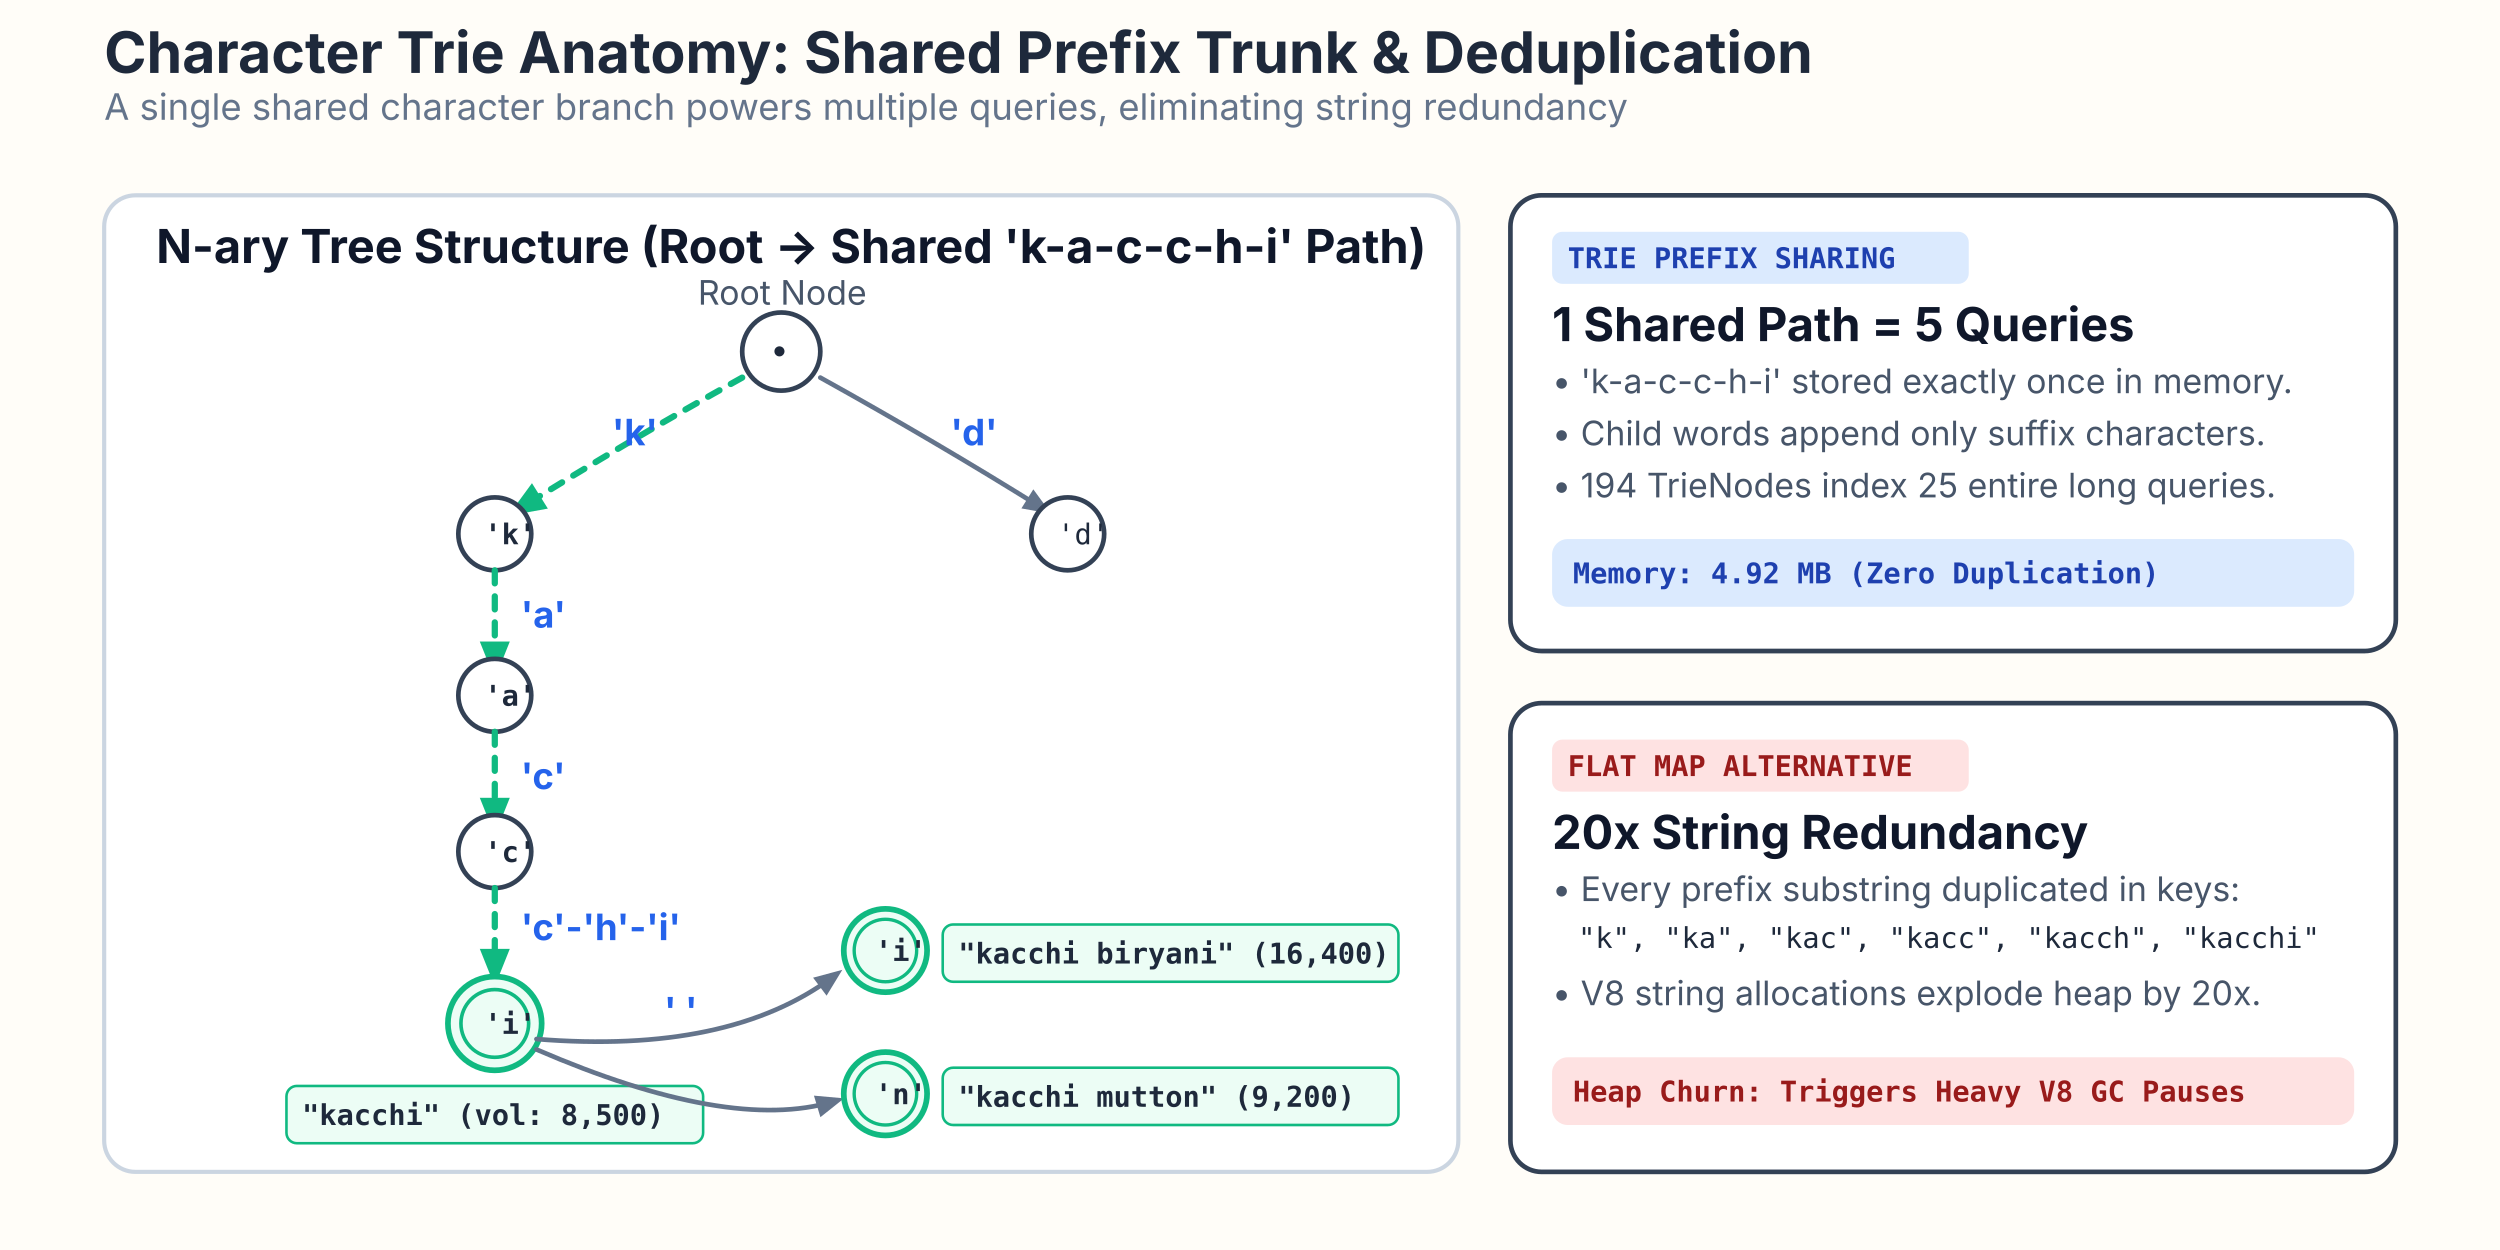
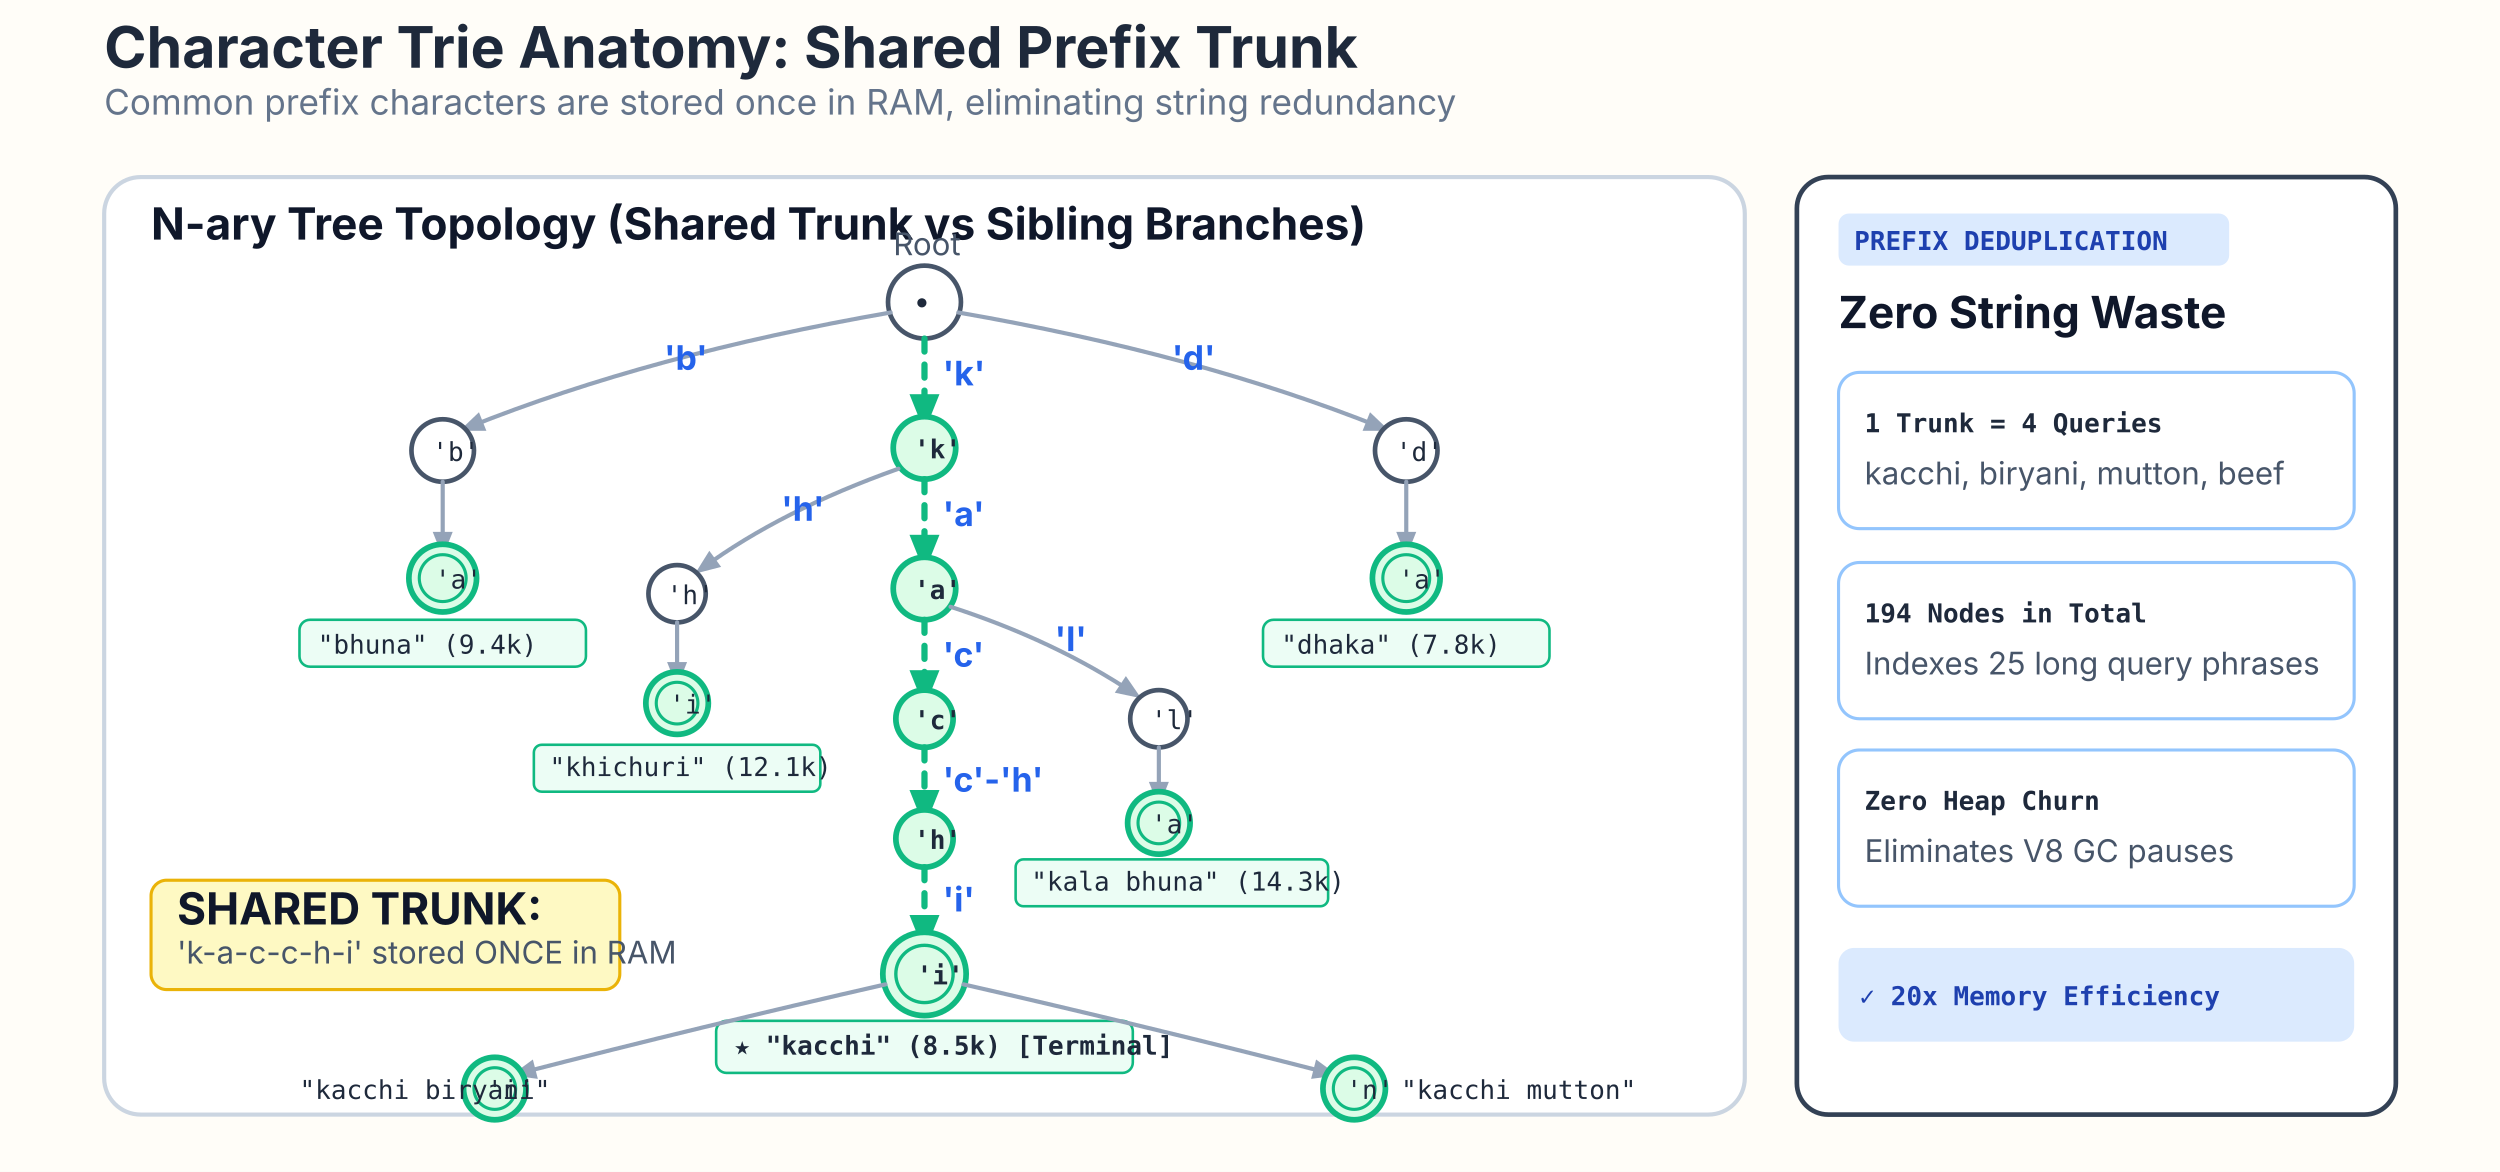
- <svg xmlns="http://www.w3.org/2000/svg" viewBox="0 0 960 480" width="100%" height="100%">
+ <svg xmlns="http://www.w3.org/2000/svg" viewBox="0 0 960 450" width="100%" height="100%">
  <defs>
    <style>
      @keyframes flowEdge {
        to { stroke-dashoffset: -20; }
      }
      .bg { fill: #FFFDF8; }
      .sketch-title { font-family: "Caveat", "Virgil", "Comic Neue", "Chalkboard SE", -apple-system, sans-serif; font-size: 22px; font-weight: 700; fill: #1E293B; }
-       .sketch-subtitle { font-family: "Caveat", "Virgil", "Comic Neue", "Chalkboard SE", -apple-system, sans-serif; font-size: 14px; fill: #64748B; }
+       .sketch-subtitle { font-family: "Caveat", "Virgil", "Comic Neue", "Chalkboard SE", -apple-system, sans-serif; font-size: 13.5px; fill: #64748B; }
      .sketch-card {
        fill: #FFFFFF;
        stroke: #334155;
        stroke-width: 1.8;
        stroke-linecap: round;
        stroke-linejoin: round;
        rx: 12;
      }
-       .node-circle {
-         fill: #FFFFFF;
-         stroke: #334155;
-         stroke-width: 1.8;
-       }
-       .node-terminal {
-         fill: #ECFDF5;
-         stroke: #10B981;
-         stroke-width: 2.2;
-       }
+       .node-circle { fill: #FFFFFF; stroke: #475569; stroke-width: 1.8; }
+       .node-active { fill: #DCFCE7; stroke: #10B981; stroke-width: 2.2; }
+       .node-terminal { fill: #DCFCE7; stroke: #10B981; stroke-width: 2.2; }
      .flow-active-edge {
        stroke: #10B981;
        stroke-width: 2.4;
        stroke-linecap: round;
        stroke-dasharray: 5, 5;
        fill: none;
        animation: flowEdge 3.5s linear infinite;
      }
-       .tree-edge {
-         stroke: #64748B;
-         stroke-width: 1.8;
-         stroke-linecap: round;
-         fill: none;
-       }
-       .txt-badge { font-family: "SFMono-Regular", Consolas, monospace; font-size: 11px; font-weight: 700; }
-       .txt-heading { font-family: "Caveat", "Virgil", "Comic Neue", -apple-system, sans-serif; font-size: 18px; font-weight: 700; fill: #0F172A; }
-       .txt-sub { font-family: "Caveat", "Virgil", "Comic Neue", -apple-system, sans-serif; font-size: 13px; fill: #475569; }
-       .txt-code { font-family: "SFMono-Regular", Consolas, monospace; font-size: 11px; fill: #1E293B; }
-       .edge-char { font-family: "Caveat", "Virgil", "Comic Neue", -apple-system, sans-serif; font-size: 14px; font-weight: 700; fill: #2563EB; }
+       .tree-edge { stroke: #94A3B8; stroke-width: 1.6; stroke-linecap: round; fill: none; }
+       .txt-badge { font-family: "SFMono-Regular", Consolas, monospace; font-size: 10px; font-weight: 700; }
+       .txt-heading { font-family: "Caveat", "Virgil", "Comic Neue", -apple-system, sans-serif; font-size: 17px; font-weight: 700; fill: #0F172A; }
+       .txt-sub { font-family: "Caveat", "Virgil", "Comic Neue", -apple-system, sans-serif; font-size: 12px; fill: #475569; }
+       .txt-code { font-family: "SFMono-Regular", Consolas, monospace; font-size: 10px; fill: #1E293B; }
+       .edge-char { font-family: "Caveat", "Virgil", "Comic Neue", -apple-system, sans-serif; font-size: 13px; font-weight: 700; fill: #2563EB; }
    </style>
    <marker id="arr-ink" viewBox="0 0 10 10" refX="6" refY="5" markerWidth="6" markerHeight="6" orient="auto">
-       <path d="M 0 1 L 10 5 L 0 9 z" fill="#64748B" />
+       <path d="M 0 1 L 10 5 L 0 9 z" fill="#94A3B8" />
    </marker>
    <marker id="arr-green" viewBox="0 0 10 10" refX="6" refY="5" markerWidth="6" markerHeight="6" orient="auto">
      <path d="M 0 1 L 10 5 L 0 9 z" fill="#10B981" />
    </marker>
  </defs>
-   <rect width="960" height="480" class="bg" />
-   <g transform="translate(40, 28)">
-     <text x="0" y="0" class="sketch-title">Character Trie Anatomy: Shared Prefix Trunk &amp; Deduplication</text>
-     <text x="0" y="18" class="sketch-subtitle">A single shared character branch powers multiple queries, eliminating string redundancy</text>
+   <rect width="960" height="450" class="bg" />
+   <g transform="translate(40, 26)">
+     <text x="0" y="0" class="sketch-title">Character Trie Anatomy: Shared Prefix Trunk</text>
+     <text x="0" y="18" class="sketch-subtitle">Common prefix characters are stored once in RAM, eliminating string redundancy</text>
  </g>
-   <g transform="translate(40, 75)">
-     <rect width="520" height="375" fill="#FFFFFF" stroke="#CBD5E1" stroke-width="1.6" rx="12" />
-     <text x="20" y="26" class="txt-heading" font-size="16px">N-ary Tree Structure (Root → Shared 'k-a-c-c-h-i' Path)</text>
-     <g transform="translate(260, 60)">
-       <circle cx="0" cy="0" r="15" class="node-circle" />
+   <g transform="translate(40, 68)">
+     <rect width="630" height="360" rx="14" fill="#FFFFFF" stroke="#CBD5E1" stroke-width="1.6" />
+     <text x="18" y="24" class="txt-heading" font-size="15px">N-ary Tree Topology (Shared Trunk vs Sibling Branches)</text>
+     <g transform="translate(315, 48)">
+       <circle cx="0" cy="0" r="14" class="node-circle" />
      <text x="-4" y="4" class="txt-code" font-weight="700">•</text>
-       <text x="-32" y="-18" class="txt-sub" font-size="11px">Root Node</text>
+       <text x="-12" y="-18" class="txt-sub" font-size="11px">Root</text>
    </g>
-     <path d="M 245 70 Q 200 95 160 120" class="flow-active-edge" marker-end="url(#arr-green)" />
-     <text x="195" y="96" class="edge-char">'k'</text>
-     <path d="M 275 70 Q 320 95 360 120" class="tree-edge" marker-end="url(#arr-ink)" />
-     <text x="325" y="96" class="edge-char" fill="#64748B">'d'</text>
-     <g transform="translate(150, 130)">
-       <circle cx="0" cy="0" r="14" class="node-circle" stroke="#10B981" />
-       <text x="-4" y="4" class="txt-code" font-weight="700">'k'</text>
+     <path d="M 302 52 Q 210 68 140 96" class="tree-edge" marker-end="url(#arr-ink)" />
+     <text x="215" y="74" class="edge-char" fill="#64748B">'b'</text>
+     <g transform="translate(130, 105)">
+       <circle cx="0" cy="0" r="12" class="node-circle" />
+       <text x="-4" y="4" class="txt-code">'b'</text>
    </g>
-     <g transform="translate(370, 130)">
-       <circle cx="0" cy="0" r="14" class="node-circle" />
+     <path d="M 130 117 L 130 142" class="tree-edge" marker-end="url(#arr-ink)" />
+     <g transform="translate(130, 154)">
+       <circle cx="0" cy="0" r="13" class="node-terminal" />
+       <circle cx="0" cy="0" r="9" fill="none" stroke="#10B981" stroke-width="1.2" />
+       <text x="-3" y="4" class="txt-code" font-size="9px" fill="#065F46">'a'</text>
+     </g>
+     <rect x="75" y="170" width="110" height="18" rx="4" fill="#ECFDF5" stroke="#10B981" />
+     <text x="82" y="183" class="txt-code" font-size="8.5px" fill="#065F46">"bhuna" (9.4k)</text>
+     <path d="M 328 52 Q 420 68 490 96" class="tree-edge" marker-end="url(#arr-ink)" />
+     <text x="410" y="74" class="edge-char" fill="#64748B">'d'</text>
+     <g transform="translate(500, 105)">
+       <circle cx="0" cy="0" r="12" class="node-circle" />
      <text x="-4" y="4" class="txt-code">'d'</text>
    </g>
-     <path d="M 150 144 L 150 180" class="flow-active-edge" marker-end="url(#arr-green)" />
-     <text x="160" y="166" class="edge-char">'a'</text>
-     <g transform="translate(150, 192)">
-       <circle cx="0" cy="0" r="14" class="node-circle" stroke="#10B981" />
-       <text x="-4" y="4" class="txt-code" font-weight="700">'a'</text>
+     <path d="M 500 117 L 500 142" class="tree-edge" marker-end="url(#arr-ink)" />
+     <g transform="translate(500, 154)">
+       <circle cx="0" cy="0" r="13" class="node-terminal" />
+       <circle cx="0" cy="0" r="9" fill="none" stroke="#10B981" stroke-width="1.2" />
+       <text x="-3" y="4" class="txt-code" font-size="9px" fill="#065F46">'a'</text>
    </g>
-     <path d="M 150 206 L 150 240" class="flow-active-edge" marker-end="url(#arr-green)" />
-     <text x="160" y="228" class="edge-char">'c'</text>
-     <g transform="translate(150, 252)">
-       <circle cx="0" cy="0" r="14" class="node-circle" stroke="#10B981" />
-       <text x="-4" y="4" class="txt-code" font-weight="700">'c'</text>
+     <rect x="445" y="170" width="110" height="18" rx="4" fill="#ECFDF5" stroke="#10B981" />
+     <text x="452" y="183" class="txt-code" font-size="8.5px" fill="#065F46">"dhaka" (7.8k)</text>
+     <path d="M 315 62 L 315 92" class="flow-active-edge" marker-end="url(#arr-green)" />
+     <text x="322" y="80" class="edge-char">'k'</text>
+     <g transform="translate(315, 104)">
+       <circle cx="0" cy="0" r="12" class="node-active" />
+       <text x="-4" y="4" class="txt-code" font-weight="700" fill="#065F46">'k'</text>
    </g>
-     <path d="M 150 266 L 150 298" class="flow-active-edge" marker-end="url(#arr-green)" />
-     <text x="160" y="286" class="edge-char">'c'-'h'-'i'</text>
-     <g transform="translate(150, 318)">
-       <circle cx="0" cy="0" r="18" class="node-terminal" />
-       <circle cx="0" cy="0" r="13" fill="none" stroke="#10B981" stroke-width="1.4" />
-       <text x="-4" y="4" class="txt-code" font-weight="700" fill="#065F46">'i'</text>
+     <path d="M 305 112 Q 260 128 230 150" class="tree-edge" marker-end="url(#arr-ink)" />
+     <text x="260" y="132" class="edge-char" fill="#64748B">'h'</text>
+     <g transform="translate(220, 160)">
+       <circle cx="0" cy="0" r="11" class="node-circle" />
+       <text x="-4" y="4" class="txt-code">'h'</text>
    </g>
-     <rect x="70" y="342" width="160" height="22" fill="#ECFDF5" stroke="#10B981" rx="4" />
-     <text x="76" y="357" class="txt-code" font-size="10px" font-weight="700" fill="#065F46">"kacchi" (vol: 8,500)</text>
-     <path d="M 166 324 Q 240 330 280 300" class="tree-edge" marker-end="url(#arr-ink)" />
-     <text x="215" y="318" class="edge-char">' '</text>
-     <g transform="translate(300, 290)">
+     <path d="M 220 171 L 220 192" class="tree-edge" marker-end="url(#arr-ink)" />
+     <g transform="translate(220, 202)">
+       <circle cx="0" cy="0" r="12" class="node-terminal" />
+       <circle cx="0" cy="0" r="8" fill="none" stroke="#10B981" stroke-width="1.2" />
+       <text x="-3" y="4" class="txt-code" font-size="8.5px" fill="#065F46">'i'</text>
+     </g>
+     <rect x="165" y="218" width="110" height="18" rx="3" fill="#ECFDF5" stroke="#10B981" />
+     <text x="171" y="230" class="txt-code" font-size="8.5px" fill="#065F46">"khichuri" (12.1k)</text>
+     <path d="M 315 116 L 315 146" class="flow-active-edge" marker-end="url(#arr-green)" />
+     <text x="322" y="134" class="edge-char">'a'</text>
+     <g transform="translate(315, 158)">
+       <circle cx="0" cy="0" r="12" class="node-active" />
+       <text x="-4" y="4" class="txt-code" font-weight="700" fill="#065F46">'a'</text>
+     </g>
+     <path d="M 325 165 Q 365 178 395 198" class="tree-edge" marker-end="url(#arr-ink)" />
+     <text x="365" y="182" class="edge-char" fill="#64748B">'l'</text>
+     <g transform="translate(405, 208)">
+       <circle cx="0" cy="0" r="11" class="node-circle" />
+       <text x="-3" y="4" class="txt-code">'l'</text>
+     </g>
+     <path d="M 405 219 L 405 238" class="tree-edge" marker-end="url(#arr-ink)" />
+     <g transform="translate(405, 248)">
+       <circle cx="0" cy="0" r="12" class="node-terminal" />
+       <circle cx="0" cy="0" r="8" fill="none" stroke="#10B981" stroke-width="1.2" />
+       <text x="-3" y="4" class="txt-code" font-size="8.5px" fill="#065F46">'a'</text>
+     </g>
+     <rect x="350" y="262" width="120" height="18" rx="3" fill="#ECFDF5" stroke="#10B981" />
+     <text x="356" y="274" class="txt-code" font-size="8.5px" fill="#065F46">"kala bhuna" (14.3k)</text>
+     <path d="M 315 170 L 315 198" class="flow-active-edge" marker-end="url(#arr-green)" />
+     <text x="322" y="188" class="edge-char">'c'</text>
+     <g transform="translate(315, 208)">
+       <circle cx="0" cy="0" r="11" class="node-active" />
+       <text x="-4" y="4" class="txt-code" font-weight="700" fill="#065F46">'c'</text>
+     </g>
+     <path d="M 315 219 L 315 244" class="flow-active-edge" marker-end="url(#arr-green)" />
+     <text x="322" y="236" class="edge-char">'c'-'h'</text>
+     <g transform="translate(315, 254)">
+       <circle cx="0" cy="0" r="11" class="node-active" />
+       <text x="-4" y="4" class="txt-code" font-weight="700" fill="#065F46">'h'</text>
+     </g>
+     <path d="M 315 265 L 315 292" class="flow-active-edge" marker-end="url(#arr-green)" />
+     <text x="322" y="282" class="edge-char">'i'</text>
+     <g transform="translate(315, 306)">
      <circle cx="0" cy="0" r="16" class="node-terminal" />
-       <circle cx="0" cy="0" r="12" fill="none" stroke="#10B981" stroke-width="1.3" />
-       <text x="-4" y="4" class="txt-code" font-size="10px" font-weight="700" fill="#065F46">'i'</text>
+       <circle cx="0" cy="0" r="11" fill="none" stroke="#10B981" stroke-width="1.3" />
+       <text x="-3" y="4" class="txt-code" font-weight="700" fill="#065F46">'i'</text>
    </g>
-     <rect x="322" y="280" width="175" height="22" fill="#ECFDF5" stroke="#10B981" rx="4" />
-     <text x="328" y="295" class="txt-code" font-size="10px" font-weight="700" fill="#065F46">"kacchi biryani" (16,400)</text>
-     <path d="M 166 328 Q 240 360 280 348" class="tree-edge" marker-end="url(#arr-ink)" />
-     <g transform="translate(300, 345)">
-       <circle cx="0" cy="0" r="16" class="node-terminal" />
-       <circle cx="0" cy="0" r="12" fill="none" stroke="#10B981" stroke-width="1.3" />
-       <text x="-4" y="4" class="txt-code" font-size="10px" font-weight="700" fill="#065F46">'n'</text>
+     <rect x="235" y="324" width="160" height="20" rx="4" fill="#ECFDF5" stroke="#10B981" />
+     <text x="242" y="337" class="txt-code" font-size="9px" font-weight="700" fill="#065F46">★ "kacchi" (8.5k) [Terminal]</text>
+     <path d="M 300 310 Q 230 326 160 344" class="tree-edge" marker-end="url(#arr-ink)" />
+     <g transform="translate(150, 350)">
+       <circle cx="0" cy="0" r="12" class="node-terminal" />
+       <circle cx="0" cy="0" r="8" fill="none" stroke="#10B981" stroke-width="1.2" />
+       <text x="-3" y="4" class="txt-code" font-size="8.5px" fill="#065F46">'i'</text>
    </g>
-     <rect x="322" y="335" width="175" height="22" fill="#ECFDF5" stroke="#10B981" rx="4" />
-     <text x="328" y="350" class="txt-code" font-size="10px" font-weight="700" fill="#065F46">"kacchi mutton" (9,200)</text>
-   </g>
-   <g transform="translate(580, 75)">
-     <g>
-       <rect width="340" height="175" class="sketch-card" fill="#F0F7FF" stroke="#3B82F6" />
-       <rect x="16" y="14" width="160" height="20" fill="#DBEAFE" rx="4" />
-       <text x="22" y="28" class="txt-badge" fill="#1E40AF">TRIE PREFIX SHARING</text>
-       <text x="16" y="56" class="txt-heading" font-size="16px">1 Shared Path = 5 Queries</text>
-       <text x="16" y="76" class="txt-sub">• 'k-a-c-c-h-i' stored exactly once in memory.</text>
-       <text x="16" y="96" class="txt-sub">• Child words append only suffix characters.</text>
-       <text x="16" y="116" class="txt-sub">• 194 TrieNodes index 25 entire long queries.</text>
-       <rect x="16" y="132" width="308" height="26" fill="#DBEAFE" rx="6" />
-       <text x="24" y="149" class="txt-badge" fill="#1E40AF">Memory: 4.92 MB (Zero Duplication)</text>
+     <text x="75" y="354" class="txt-code" font-size="9px" fill="#065F46">"kacchi biryani"</text>
+     <path d="M 330 310 Q 400 326 470 344" class="tree-edge" marker-end="url(#arr-ink)" />
+     <g transform="translate(480, 350)">
+       <circle cx="0" cy="0" r="12" class="node-terminal" />
+       <circle cx="0" cy="0" r="8" fill="none" stroke="#10B981" stroke-width="1.2" />
+       <text x="-3" y="4" class="txt-code" font-size="8.5px" fill="#065F46">'n'</text>
    </g>
-     <g transform="translate(0, 195)">
-       <rect width="340" height="180" class="sketch-card" fill="#FFF5F5" stroke="#F87171" />
-       <rect x="16" y="14" width="160" height="20" fill="#FEE2E2" rx="4" />
-       <text x="22" y="28" class="txt-badge" fill="#991B1B">FLAT MAP ALTERNATIVE</text>
-       <text x="16" y="56" class="txt-heading" font-size="16px">20x String Redundancy</text>
-       <text x="16" y="76" class="txt-sub">• Every prefix substring duplicated in keys:</text>
-       <text x="26" y="94" class="txt-code" font-size="10px">"k", "ka", "kac", "kacc", "kacch", "kacchi"</text>
-       <text x="16" y="116" class="txt-sub">• V8 string allocations explode heap by 20x.</text>
-       <rect x="16" y="136" width="308" height="26" fill="#FEE2E2" rx="6" />
-       <text x="24" y="153" class="txt-badge" fill="#991B1B">Heap Churn: Triggers Heavy V8 GC Pauses</text>
+     <text x="498" y="354" class="txt-code" font-size="9px" fill="#065F46">"kacchi mutton"</text>
+     <g transform="translate(18, 270)">
+       <rect width="180" height="42" rx="6" fill="#FEF9C3" stroke="#EAB308" stroke-width="1.2" />
+       <text x="10" y="17" class="txt-heading" font-size="12px" fill="#854D0E">SHARED TRUNK:</text>
+       <text x="10" y="32" class="txt-sub" font-size="10.5px" fill="#854D0E">'k-a-c-c-h-i' stored ONCE in RAM</text>
    </g>
  </g>
+   <g transform="translate(690, 68)">
+     <rect width="230" height="360" rx="14" class="sketch-card" fill="#F0F7FF" stroke="#3B82F6" />
+     <rect x="16" y="14" width="150" height="20" rx="4" fill="#DBEAFE" />
+     <text x="22" y="28" class="txt-badge" fill="#1E40AF">PREFIX DEDUPLICATION</text>
+     <text x="16" y="58" class="txt-heading" font-size="17px">Zero String Waste</text>
+     <rect x="16" y="75" width="198" height="60" rx="8" fill="#FFFFFF" stroke="#93C5FD" stroke-width="1.2" />
+     <text x="26" y="98" class="txt-code" font-weight="700" fill="#1D4ED8">1 Trunk = 4 Queries</text>
+     <text x="26" y="118" class="txt-sub" font-size="11.5px">kacchi, biryani, mutton, beef</text>
+     <rect x="16" y="148" width="198" height="60" rx="8" fill="#FFFFFF" stroke="#93C5FD" stroke-width="1.2" />
+     <text x="26" y="171" class="txt-code" font-weight="700" fill="#047857">194 Nodes in Total</text>
+     <text x="26" y="191" class="txt-sub" font-size="11.5px">Indexes 25 long query phrases</text>
+     <rect x="16" y="220" width="198" height="60" rx="8" fill="#FFFFFF" stroke="#93C5FD" stroke-width="1.2" />
+     <text x="26" y="243" class="txt-code" font-weight="700" fill="#0F172A">Zero Heap Churn</text>
+     <text x="26" y="263" class="txt-sub" font-size="11.5px">Eliminates V8 GC pauses</text>
+     <rect x="16" y="296" width="198" height="36" rx="6" fill="#DBEAFE" />
+     <text x="24" y="318" class="txt-badge" font-size="10.5px" fill="#1E40AF">✓ 20x Memory Efficiency</text>
+   </g>
</svg>
